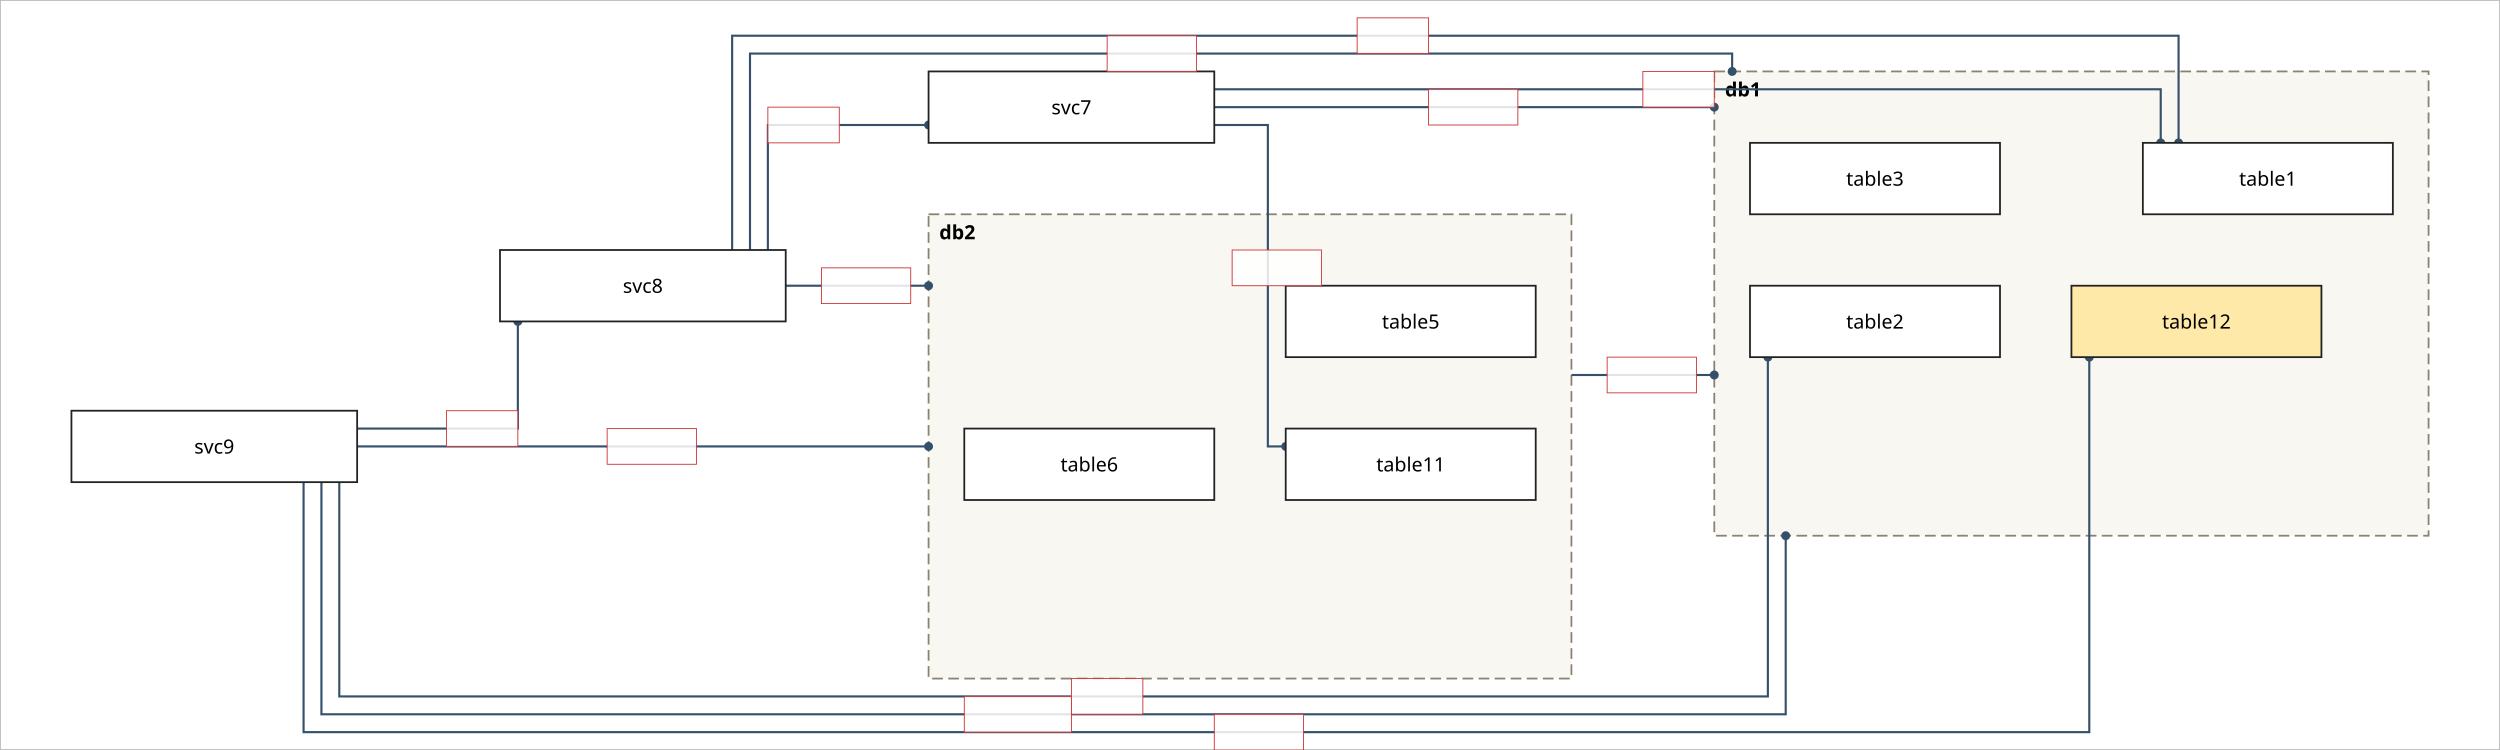
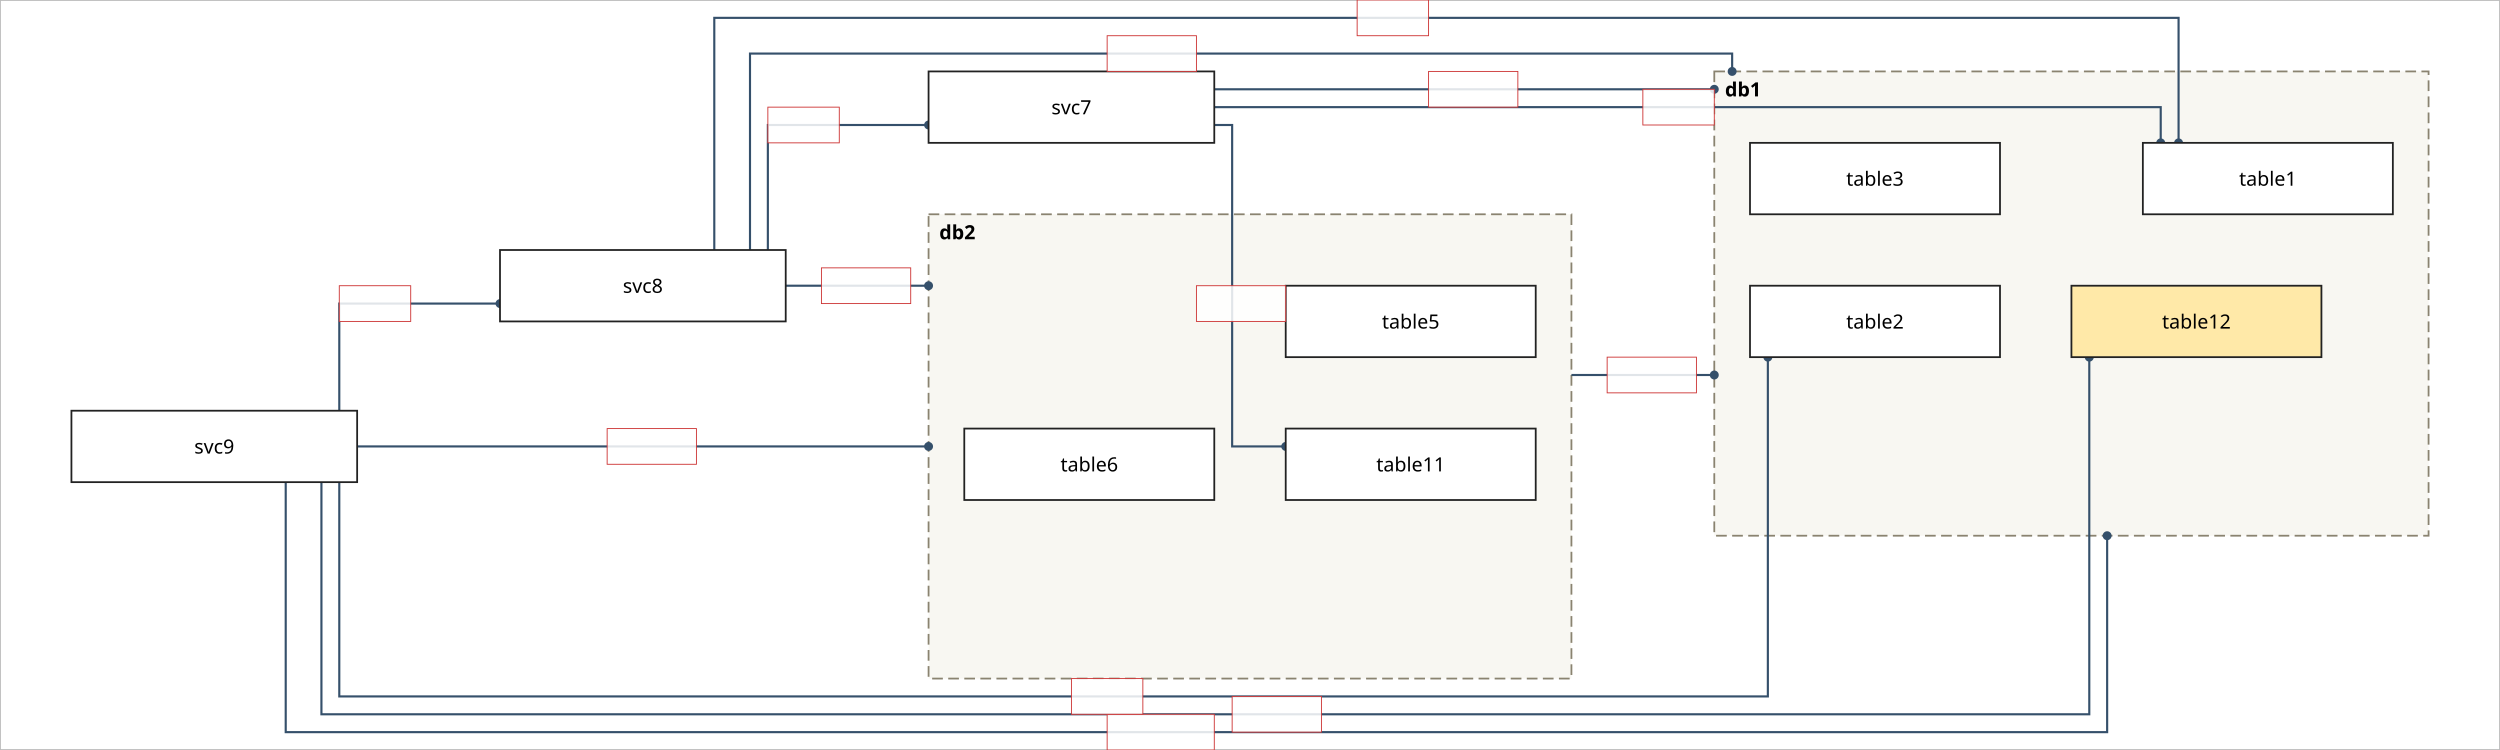
<svg xmlns="http://www.w3.org/2000/svg" width="1400" height="420" viewBox="0 0 1400 420" font-family="sans-serif" font-size="11">
  <rect width="100%" height="100%" fill="#fff" stroke="#bbb" />
  <rect x="960" y="40" width="400" height="260" fill="#f3f1ea" fill-opacity="0.6" stroke="#8a8370" stroke-dasharray="6 3" />
  <text x="966" y="54" font-weight="bold">db1</text>
  <rect x="520" y="120" width="360" height="260" fill="#f3f1ea" fill-opacity="0.6" stroke="#8a8370" stroke-dasharray="6 3" />
  <text x="526" y="134" font-weight="bold">db2</text>
  <polyline points="880,210 960,210" fill="none" stroke="#35506b" stroke-width="1.2" />
  <circle cx="960" cy="210" r="2.5" fill="#35506b" />
-   <polyline points="680,60 960,60" fill="none" stroke="#35506b" stroke-width="1.2" />
-   <circle cx="960" cy="60" r="2.5" fill="#35506b" />
-   <polyline points="680,50 1210,50 1210,80" fill="none" stroke="#35506b" stroke-width="1.2" />
+   <polyline points="680,50 960,50" fill="none" stroke="#35506b" stroke-width="1.2" />
+   <circle cx="960" cy="50" r="2.5" fill="#35506b" />
+   <polyline points="680,60 1210,60 1210,80" fill="none" stroke="#35506b" stroke-width="1.2" />
  <circle cx="1210" cy="80" r="2.5" fill="#35506b" />
-   <polyline points="680,70 710,70 710,250 720,250" fill="none" stroke="#35506b" stroke-width="1.2" />
+   <polyline points="680,70 690,70 690,250 720,250" fill="none" stroke="#35506b" stroke-width="1.2" />
  <circle cx="720" cy="250" r="2.5" fill="#35506b" />
  <polyline points="420,140 420,30 970,30 970,40" fill="none" stroke="#35506b" stroke-width="1.2" />
  <circle cx="970" cy="40" r="2.5" fill="#35506b" />
-   <polyline points="410,140 410,20 1220,20 1220,80" fill="none" stroke="#35506b" stroke-width="1.2" />
+   <polyline points="400,140 400,10 1220,10 1220,80" fill="none" stroke="#35506b" stroke-width="1.2" />
  <circle cx="1220" cy="80" r="2.5" fill="#35506b" />
  <polyline points="440,160 520,160" fill="none" stroke="#35506b" stroke-width="1.2" />
  <circle cx="520" cy="160" r="2.5" fill="#35506b" />
  <polyline points="430,140 430,70 520,70" fill="none" stroke="#35506b" stroke-width="1.2" />
  <circle cx="520" cy="70" r="2.5" fill="#35506b" />
-   <polyline points="180,270 180,400 1000,400 1000,300" fill="none" stroke="#35506b" stroke-width="1.2" />
-   <circle cx="1000" cy="300" r="2.5" fill="#35506b" />
-   <polyline points="170,270 170,410 1170,410 1170,200" fill="none" stroke="#35506b" stroke-width="1.2" />
+   <polyline points="160,270 160,410 1180,410 1180,300" fill="none" stroke="#35506b" stroke-width="1.2" />
+   <circle cx="1180" cy="300" r="2.5" fill="#35506b" />
+   <polyline points="180,270 180,400 1170,400 1170,200" fill="none" stroke="#35506b" stroke-width="1.2" />
  <circle cx="1170" cy="200" r="2.5" fill="#35506b" />
  <polyline points="190,270 190,390 990,390 990,200" fill="none" stroke="#35506b" stroke-width="1.2" />
  <circle cx="990" cy="200" r="2.5" fill="#35506b" />
  <polyline points="200,250 520,250" fill="none" stroke="#35506b" stroke-width="1.2" />
  <circle cx="520" cy="250" r="2.5" fill="#35506b" />
-   <polyline points="200,240 290,240 290,180" fill="none" stroke="#35506b" stroke-width="1.2" />
-   <circle cx="290" cy="180" r="2.5" fill="#35506b" />
+   <polyline points="190,230 190,170 280,170" fill="none" stroke="#35506b" stroke-width="1.2" />
+   <circle cx="280" cy="170" r="2.5" fill="#35506b" />
  <rect x="1200" y="80" width="140" height="40" fill="#fff" stroke="#222" />
  <text x="1270" y="104" text-anchor="middle">table1</text>
  <rect x="1160" y="160" width="140" height="40" fill="#ffe9a8" stroke="#222" />
  <text x="1230" y="184" text-anchor="middle">table12</text>
  <rect x="980" y="160" width="140" height="40" fill="#fff" stroke="#222" />
  <text x="1050" y="184" text-anchor="middle">table2</text>
  <rect x="980" y="80" width="140" height="40" fill="#fff" stroke="#222" />
  <text x="1050" y="104" text-anchor="middle">table3</text>
  <rect x="720" y="240" width="140" height="40" fill="#fff" stroke="#222" />
  <text x="790" y="264" text-anchor="middle">table11</text>
  <rect x="720" y="160" width="140" height="40" fill="#fff" stroke="#222" />
  <text x="790" y="184" text-anchor="middle">table5</text>
  <rect x="540" y="240" width="140" height="40" fill="#fff" stroke="#222" />
  <text x="610" y="264" text-anchor="middle">table6</text>
  <rect x="520" y="40" width="160" height="40" fill="#fff" stroke="#222" />
  <text x="600" y="64" text-anchor="middle">svc7</text>
  <rect x="280" y="140" width="160" height="40" fill="#fff" stroke="#222" />
  <text x="360" y="164" text-anchor="middle">svc8</text>
  <rect x="40" y="230" width="160" height="40" fill="#fff" stroke="#222" />
  <text x="120" y="254" text-anchor="middle">svc9</text>
  <rect x="900" y="200" width="50" height="20" fill="#fff" fill-opacity="0.85" stroke="#c33" stroke-width="0.5" />
-   <rect x="800" y="50" width="50" height="20" fill="#fff" fill-opacity="0.85" stroke="#c33" stroke-width="0.5" />
-   <rect x="920" y="40" width="40" height="20" fill="#fff" fill-opacity="0.85" stroke="#c33" stroke-width="0.5" />
-   <rect x="690" y="140" width="50" height="20" fill="#fff" fill-opacity="0.85" stroke="#c33" stroke-width="0.5" />
+   <rect x="800" y="40" width="50" height="20" fill="#fff" fill-opacity="0.85" stroke="#c33" stroke-width="0.5" />
+   <rect x="920" y="50" width="40" height="20" fill="#fff" fill-opacity="0.85" stroke="#c33" stroke-width="0.5" />
+   <rect x="670" y="160" width="50" height="20" fill="#fff" fill-opacity="0.85" stroke="#c33" stroke-width="0.5" />
  <rect x="620" y="20" width="50" height="20" fill="#fff" fill-opacity="0.85" stroke="#c33" stroke-width="0.5" />
-   <rect x="760" y="10" width="40" height="20" fill="#fff" fill-opacity="0.85" stroke="#c33" stroke-width="0.5" />
+   <rect x="760" y="0" width="40" height="20" fill="#fff" fill-opacity="0.85" stroke="#c33" stroke-width="0.5" />
  <rect x="460" y="150" width="50" height="20" fill="#fff" fill-opacity="0.85" stroke="#c33" stroke-width="0.5" />
  <rect x="430" y="60" width="40" height="20" fill="#fff" fill-opacity="0.85" stroke="#c33" stroke-width="0.5" />
-   <rect x="540" y="390" width="60" height="20" fill="#fff" fill-opacity="0.85" stroke="#c33" stroke-width="0.5" />
-   <rect x="680" y="400" width="50" height="20" fill="#fff" fill-opacity="0.85" stroke="#c33" stroke-width="0.5" />
+   <rect x="620" y="400" width="60" height="20" fill="#fff" fill-opacity="0.85" stroke="#c33" stroke-width="0.5" />
+   <rect x="690" y="390" width="50" height="20" fill="#fff" fill-opacity="0.85" stroke="#c33" stroke-width="0.5" />
  <rect x="600" y="380" width="40" height="20" fill="#fff" fill-opacity="0.85" stroke="#c33" stroke-width="0.5" />
  <rect x="340" y="240" width="50" height="20" fill="#fff" fill-opacity="0.85" stroke="#c33" stroke-width="0.5" />
-   <rect x="250" y="230" width="40" height="20" fill="#fff" fill-opacity="0.85" stroke="#c33" stroke-width="0.5" />
+   <rect x="190" y="160" width="40" height="20" fill="#fff" fill-opacity="0.85" stroke="#c33" stroke-width="0.5" />
</svg>
